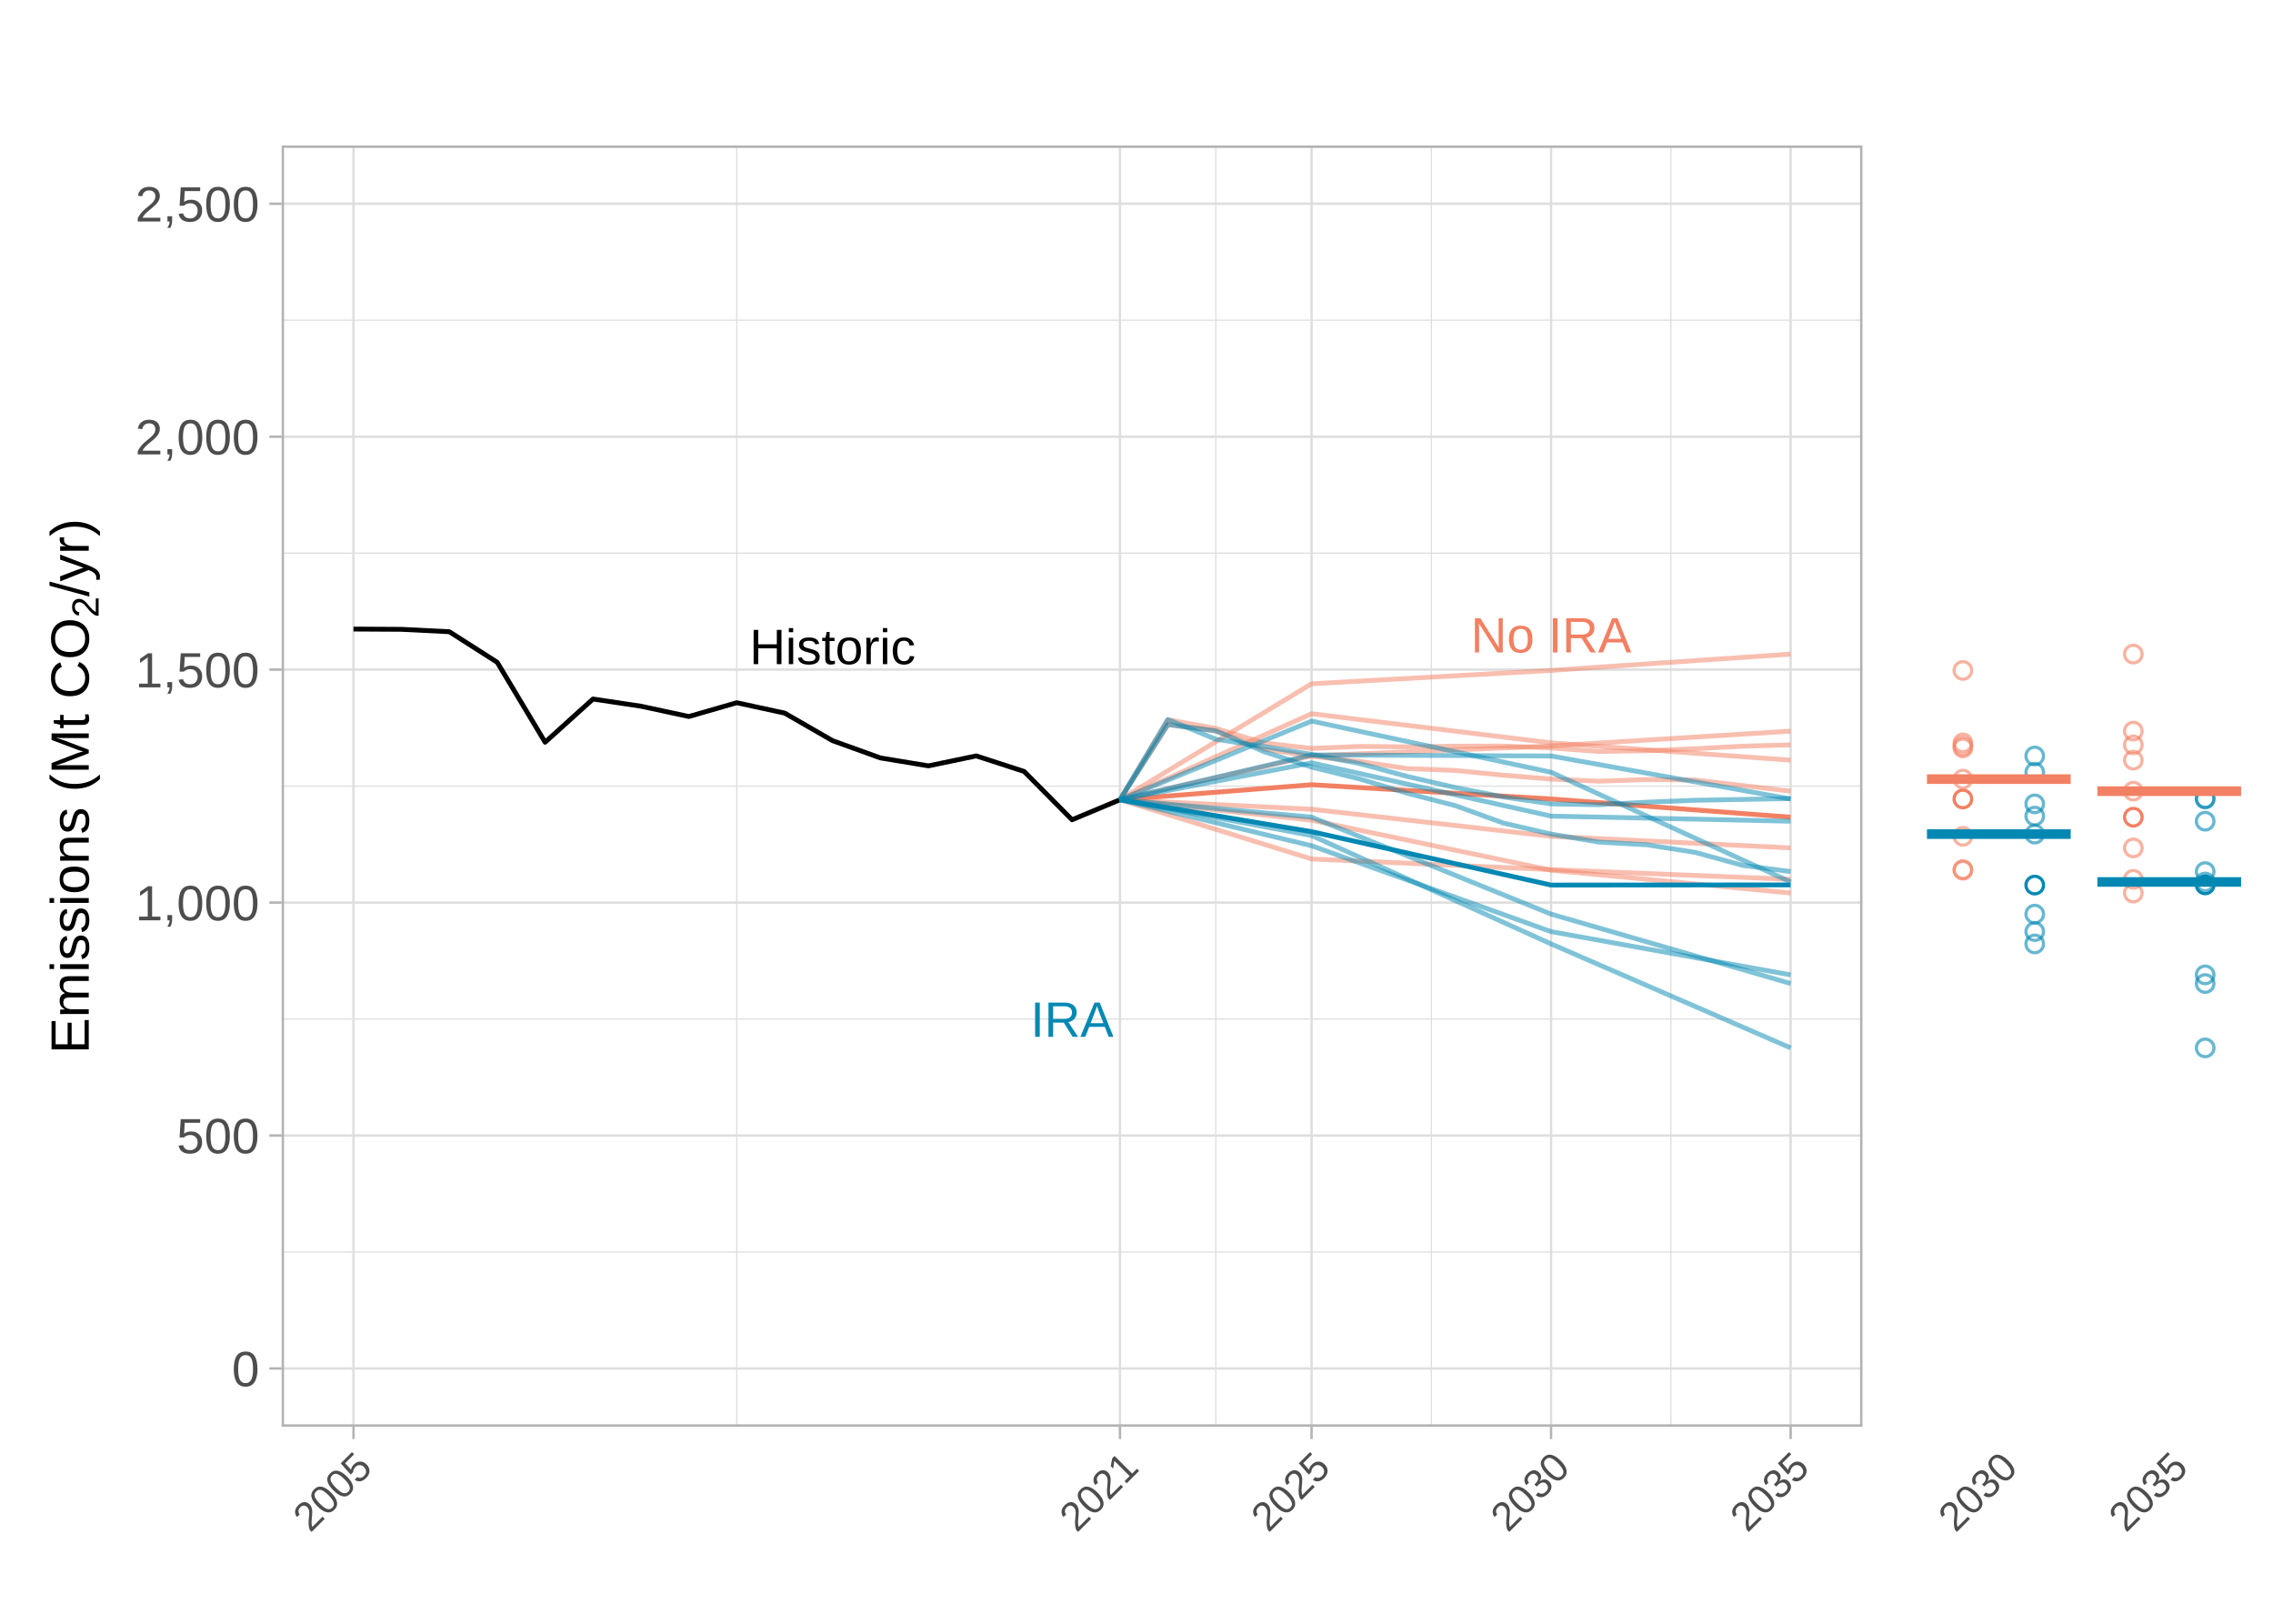
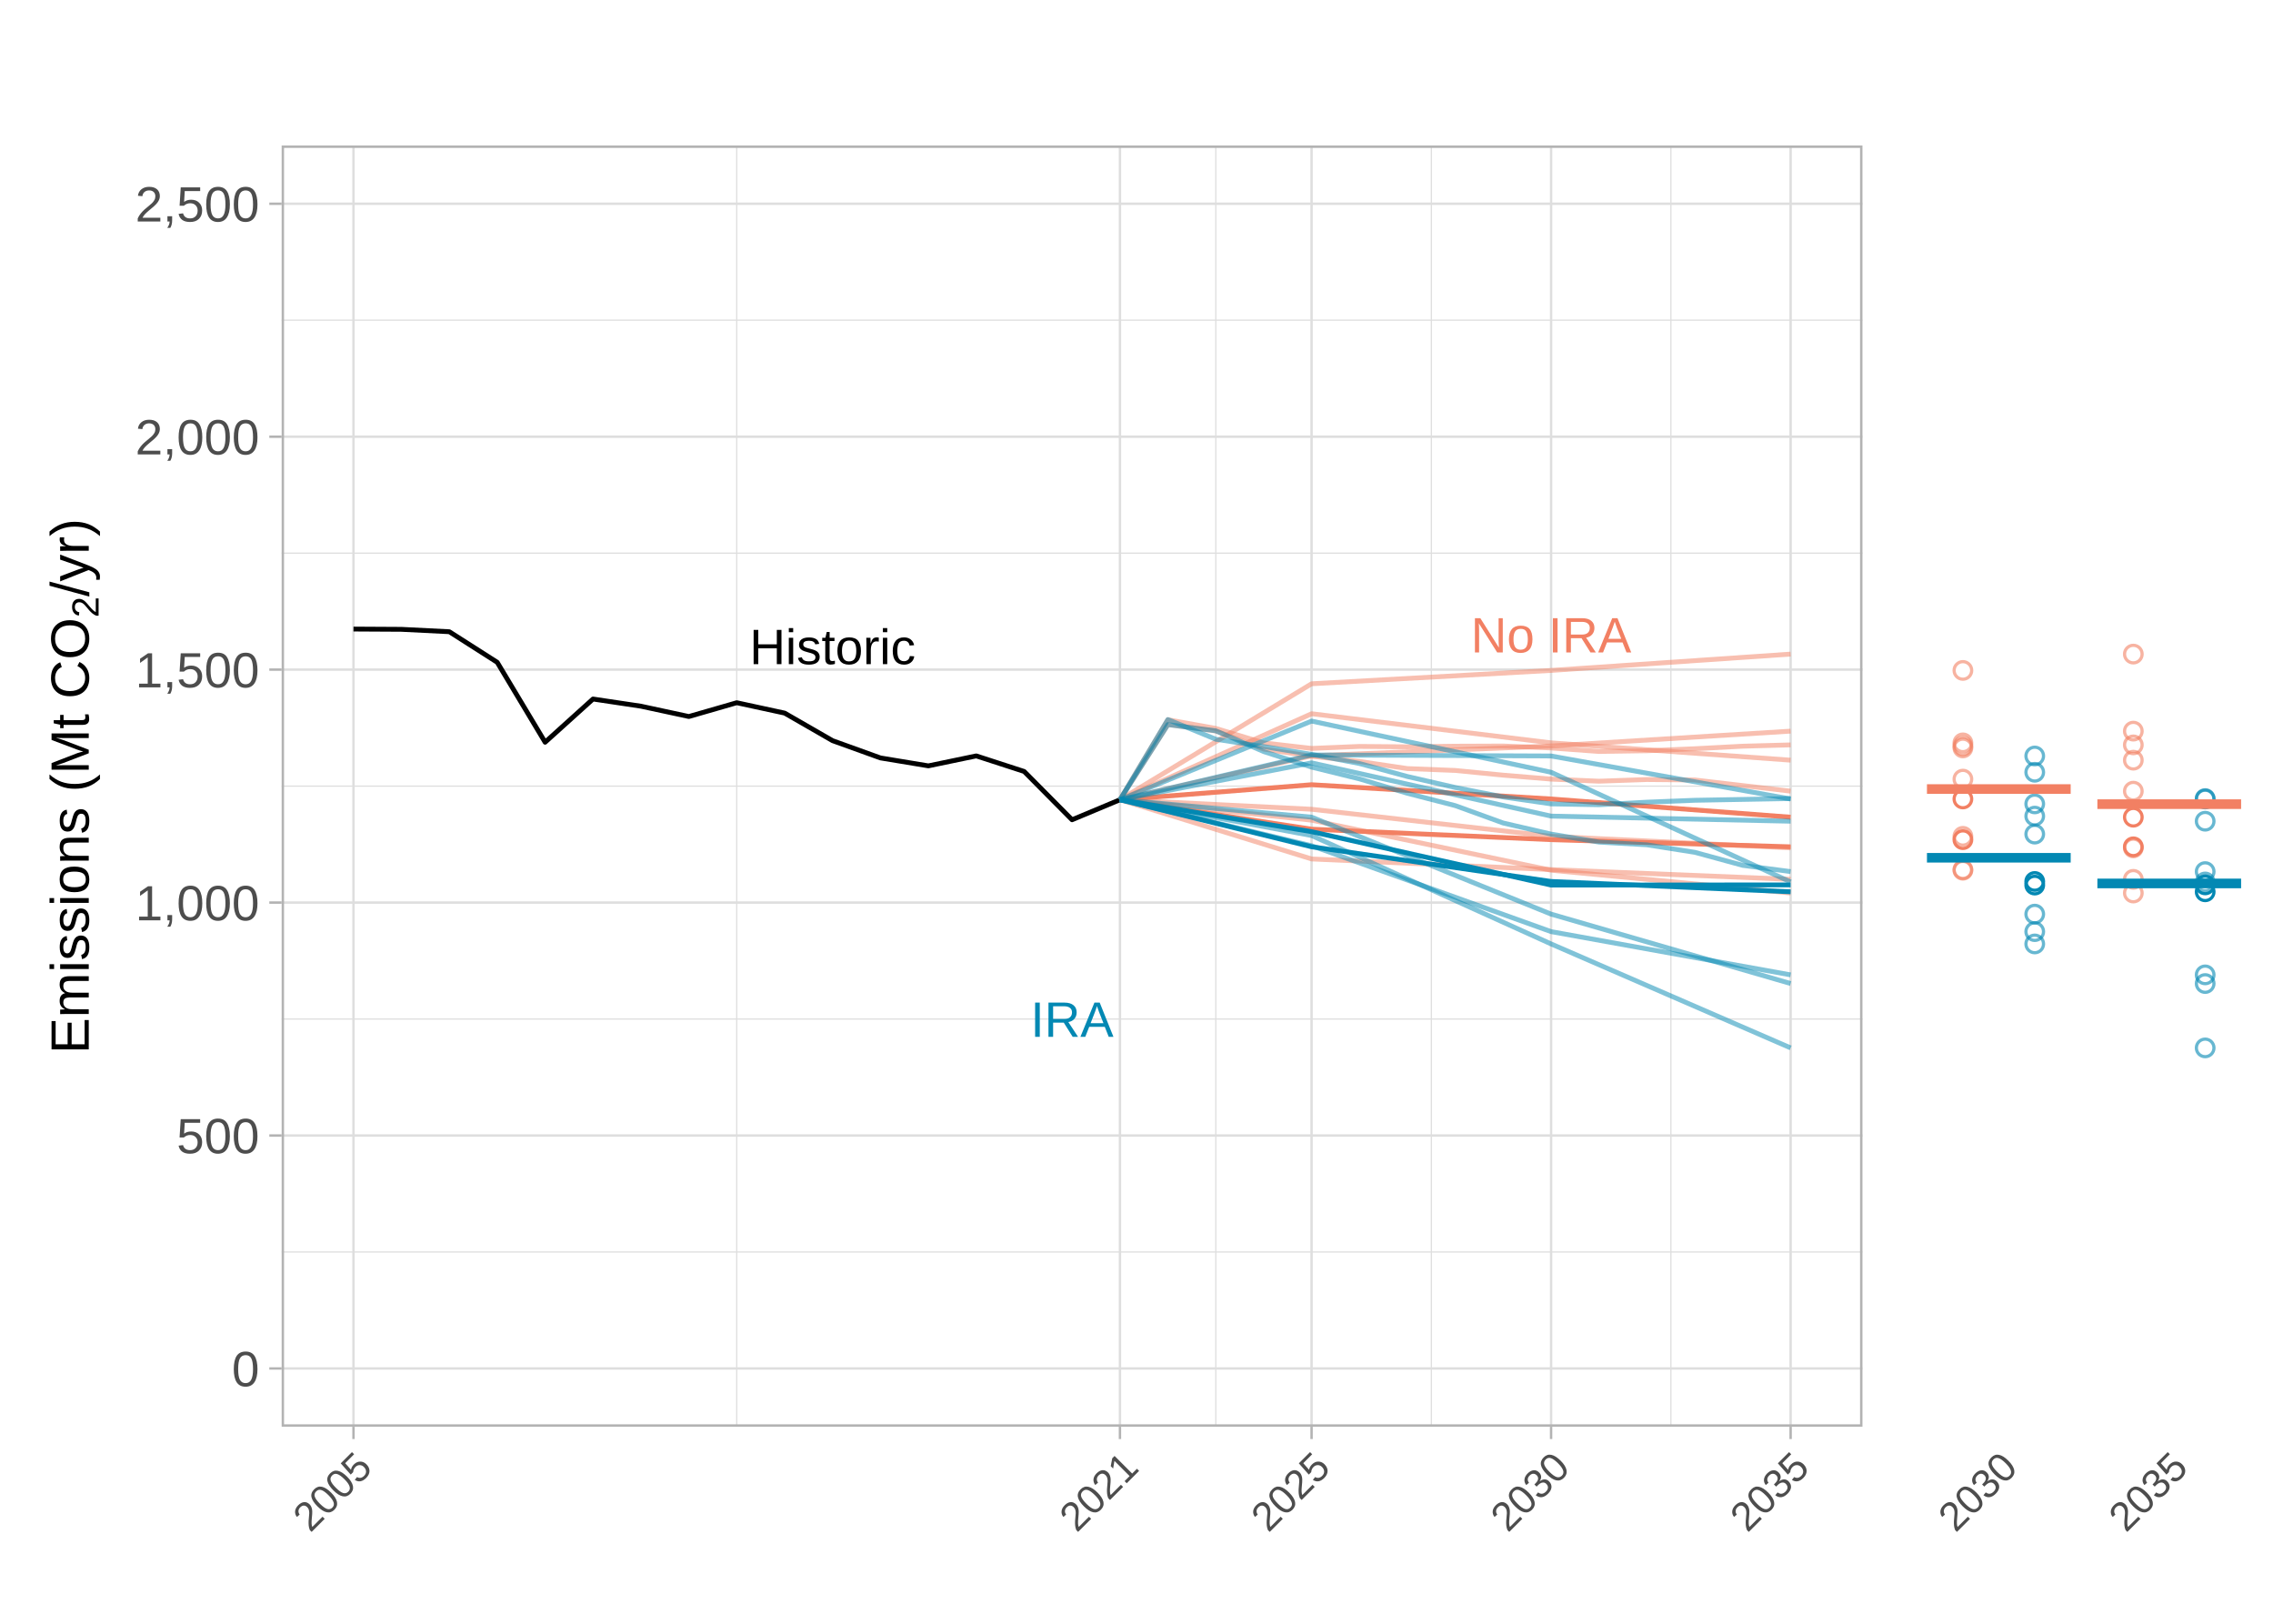
<svg xmlns="http://www.w3.org/2000/svg" class="svglite" width="504.00pt" height="360.00pt" viewBox="0 0 504.00 360.00">
  <defs>
    <style type="text/css">
    .svglite line, .svglite polyline, .svglite polygon, .svglite path, .svglite rect, .svglite circle {
      fill: none;
      stroke: #000000;
      stroke-linecap: round;
      stroke-linejoin: round;
      stroke-miterlimit: 10.00;
    }
    .svglite text {
      white-space: pre;
    }
  </style>
  </defs>
  <rect width="100%" height="100%" style="stroke: none; fill: #FFFFFF;" />
  <defs>
    <clipPath id="cpMC4wMHw1MDQuMDB8MC4wMHwzNjAuMDA=">
      <rect x="0.00" y="0.00" width="504.00" height="360.00" />
    </clipPath>
  </defs>
  <g clip-path="url(#cpMC4wMHw1MDQuMDB8MC4wMHwzNjAuMDA=)">
    <rect x="0" y="0.00" width="504.00" height="360.00" style="stroke-width: 1.07; stroke: #FFFFFF; fill: #FFFFFF;" />
  </g>
  <defs>
    <clipPath id="cpNS40OHw0MjIuOTR8NS40OHwzNTQuNTI=">
      <rect x="5.48" y="5.48" width="417.46" height="349.04" />
    </clipPath>
  </defs>
  <g clip-path="url(#cpNS40OHw0MjIuOTR8NS40OHwzNTQuNTI=)">
    <rect x="5.48" y="5.48" width="417.46" height="349.04" style="stroke-width: 1.07; stroke: #FFFFFF; fill: #FFFFFF;" />
  </g>
  <g clip-path="url(#cpMC4wMHw1MDQuMDB8MC4wMHwzNjAuMDA=)">
</g>
  <defs>
    <clipPath id="cpNjIuNDV8NDEyLjk3fDMyLjI2fDMxNi4zMg==">
      <rect x="62.45" y="32.26" width="350.52" height="284.06" />
    </clipPath>
  </defs>
  <g clip-path="url(#cpNjIuNDV8NDEyLjk3fDMyLjI2fDMxNi4zMg==)">
    <rect x="62.45" y="32.26" width="350.52" height="284.06" style="stroke-width: 1.07; stroke: none; fill: #FFFFFF;" />
    <polyline points="62.45,277.58 412.97,277.58 " style="stroke-width: 0.27; stroke: #DEDEDE; stroke-linecap: butt;" />
    <polyline points="62.45,225.93 412.97,225.93 " style="stroke-width: 0.27; stroke: #DEDEDE; stroke-linecap: butt;" />
    <polyline points="62.45,174.29 412.97,174.29 " style="stroke-width: 0.27; stroke: #DEDEDE; stroke-linecap: butt;" />
    <polyline points="62.45,122.64 412.97,122.64 " style="stroke-width: 0.27; stroke: #DEDEDE; stroke-linecap: butt;" />
    <polyline points="62.45,70.99 412.97,70.99 " style="stroke-width: 0.27; stroke: #DEDEDE; stroke-linecap: butt;" />
    <polyline points="163.36,316.32 163.36,32.26 " style="stroke-width: 0.27; stroke: #DEDEDE; stroke-linecap: butt;" />
    <polyline points="269.58,316.32 269.58,32.26 " style="stroke-width: 0.27; stroke: #DEDEDE; stroke-linecap: butt;" />
    <polyline points="317.38,316.32 317.38,32.26 " style="stroke-width: 0.27; stroke: #DEDEDE; stroke-linecap: butt;" />
    <polyline points="370.49,316.32 370.49,32.26 " style="stroke-width: 0.27; stroke: #DEDEDE; stroke-linecap: butt;" />
    <polyline points="62.45,303.40 412.97,303.40 " style="stroke-width: 0.53; stroke: #DEDEDE; stroke-linecap: butt;" />
    <polyline points="62.45,251.76 412.97,251.76 " style="stroke-width: 0.53; stroke: #DEDEDE; stroke-linecap: butt;" />
    <polyline points="62.45,200.11 412.97,200.11 " style="stroke-width: 0.53; stroke: #DEDEDE; stroke-linecap: butt;" />
    <polyline points="62.45,148.46 412.97,148.46 " style="stroke-width: 0.53; stroke: #DEDEDE; stroke-linecap: butt;" />
    <polyline points="62.45,96.82 412.97,96.82 " style="stroke-width: 0.53; stroke: #DEDEDE; stroke-linecap: butt;" />
    <polyline points="62.45,45.17 412.97,45.17 " style="stroke-width: 0.53; stroke: #DEDEDE; stroke-linecap: butt;" />
    <polyline points="78.38,316.32 78.38,32.26 " style="stroke-width: 0.53; stroke: #DEDEDE; stroke-linecap: butt;" />
    <polyline points="248.33,316.32 248.33,32.26 " style="stroke-width: 0.53; stroke: #DEDEDE; stroke-linecap: butt;" />
    <polyline points="290.82,316.32 290.82,32.26 " style="stroke-width: 0.53; stroke: #DEDEDE; stroke-linecap: butt;" />
    <polyline points="343.93,316.32 343.93,32.26 " style="stroke-width: 0.53; stroke: #DEDEDE; stroke-linecap: butt;" />
    <polyline points="397.04,316.32 397.04,32.26 " style="stroke-width: 0.53; stroke: #DEDEDE; stroke-linecap: butt;" />
    <polyline points="78.38,139.47 89.00,139.53 99.63,140.06 110.25,146.84 120.87,164.56 131.49,154.98 142.11,156.57 152.74,158.86 163.36,155.80 173.98,158.10 184.60,164.21 195.22,168.04 205.85,169.80 216.47,167.59 227.09,171.04 237.71,181.75 248.33,177.31 " style="stroke-width: 1.07; stroke-linecap: butt;" />
    <polyline points="248.33,177.31 290.82,173.98 343.93,177.14 397.04,181.18 " style="stroke-width: 1.07; stroke: #F28063; stroke-linecap: butt;" />
    <polyline points="248.33,177.31 290.82,179.42 343.93,185.42 397.04,187.99 " style="stroke-width: 1.07; stroke: #F28063; stroke-opacity: 0.50; stroke-linecap: butt;" />
    <polyline points="248.33,177.31 290.82,151.60 343.93,148.64 397.04,145.02 " style="stroke-width: 1.07; stroke: #F28063; stroke-opacity: 0.50; stroke-linecap: butt;" />
+     <polyline points="248.33,177.31 290.82,183.84 343.93,186.16 397.04,187.75 " style="stroke-width: 1.07; stroke: #F28063; stroke-linecap: butt;" />
    <polyline points="248.33,177.31 290.82,167.56 343.93,165.39 397.04,162.10 " style="stroke-width: 1.07; stroke: #F28063; stroke-opacity: 0.50; stroke-linecap: butt;" />
    <polyline points="248.33,177.31 290.82,190.44 343.93,192.80 397.04,194.96 " style="stroke-width: 1.07; stroke: #F28063; stroke-opacity: 0.50; stroke-linecap: butt;" />
    <polyline points="248.33,177.31 258.96,160.64 269.58,162.07 280.20,166.07 290.82,167.67 301.44,168.82 312.06,170.40 322.69,170.82 333.31,171.86 343.93,172.74 354.55,173.20 365.17,172.83 375.80,172.93 386.42,174.17 397.04,175.41 " style="stroke-width: 1.07; stroke: #F28063; stroke-opacity: 0.50; stroke-linecap: butt;" />
    <polyline points="248.33,177.31 290.82,158.24 343.93,164.70 397.04,168.54 " style="stroke-width: 1.07; stroke: #F28063; stroke-opacity: 0.50; stroke-linecap: butt;" />
    <polyline points="248.33,177.31 290.82,181.84 343.93,192.94 397.04,197.99 " style="stroke-width: 1.07; stroke: #F28063; stroke-opacity: 0.50; stroke-linecap: butt;" />
    <polyline points="248.33,177.31 258.96,159.57 269.58,161.50 280.20,164.71 290.82,165.93 301.44,165.49 312.06,165.58 322.69,165.44 333.31,165.40 343.93,165.83 354.55,166.61 365.17,166.45 375.80,166.00 386.42,165.44 397.04,165.15 " style="stroke-width: 1.07; stroke: #F28063; stroke-opacity: 0.50; stroke-linecap: butt;" />
    <polyline points="248.33,177.31 290.82,184.39 343.93,196.23 397.04,196.19 " style="stroke-width: 1.07; stroke: #0388B3; stroke-linecap: butt;" />
    <polyline points="248.33,177.31 290.82,181.17 343.93,202.67 397.04,218.06 " style="stroke-width: 1.07; stroke: #0388B3; stroke-opacity: 0.50; stroke-linecap: butt;" />
    <polyline points="248.33,177.31 290.82,169.13 343.93,180.94 397.04,182.07 " style="stroke-width: 1.07; stroke: #0388B3; stroke-opacity: 0.50; stroke-linecap: butt;" />
+     <polyline points="248.33,177.31 290.82,187.74 343.93,195.43 397.04,197.72 " style="stroke-width: 1.07; stroke: #0388B3; stroke-linecap: butt;" />
    <polyline points="248.33,177.31 290.82,167.38 343.93,167.61 397.04,177.15 " style="stroke-width: 1.07; stroke: #0388B3; stroke-opacity: 0.50; stroke-linecap: butt;" />
    <polyline points="248.33,177.31 290.82,187.51 343.93,206.55 397.04,216.14 " style="stroke-width: 1.07; stroke: #0388B3; stroke-opacity: 0.50; stroke-linecap: butt;" />
    <polyline points="248.33,177.31 258.96,160.66 269.58,162.03 280.20,166.63 290.82,170.08 301.44,172.69 312.06,175.88 322.69,178.62 333.31,182.47 343.93,184.93 354.55,186.70 365.17,187.30 375.80,188.97 386.42,191.86 397.04,193.24 " style="stroke-width: 1.07; stroke: #0388B3; stroke-opacity: 0.50; stroke-linecap: butt;" />
    <polyline points="248.33,177.31 290.82,159.87 343.93,171.22 397.04,195.54 " style="stroke-width: 1.07; stroke: #0388B3; stroke-opacity: 0.50; stroke-linecap: butt;" />
    <polyline points="248.33,177.31 290.82,185.25 343.93,209.28 397.04,232.33 " style="stroke-width: 1.07; stroke: #0388B3; stroke-opacity: 0.50; stroke-linecap: butt;" />
    <polyline points="248.33,177.31 258.96,159.53 269.58,163.90 280.20,165.52 290.82,167.26 301.44,169.28 312.06,172.16 322.69,174.60 333.31,176.69 343.93,178.23 354.55,178.42 365.17,177.85 375.80,177.43 386.42,177.24 397.04,177.05 " style="stroke-width: 1.07; stroke: #0388B3; stroke-opacity: 0.50; stroke-linecap: butt;" />
    <text x="184.60" y="147.25" text-anchor="middle" style="font-size: 11.04px; font-family: &quot;Arial&quot;;" textLength="36.76px" lengthAdjust="spacingAndGlyphs">Historic</text>
    <text x="343.93" y="144.66" text-anchor="middle" style="font-size: 11.04px;fill: #F28063; font-family: &quot;Arial&quot;;" textLength="35.55px" lengthAdjust="spacingAndGlyphs">No IRA</text>
    <text x="237.71" y="229.88" text-anchor="middle" style="font-size: 11.04px;fill: #0388B3; font-family: &quot;Arial&quot;;" textLength="18.39px" lengthAdjust="spacingAndGlyphs">IRA</text>
    <rect x="62.45" y="32.26" width="350.52" height="284.06" style="stroke-width: 1.07; stroke: #B3B3B3;" />
  </g>
  <g clip-path="url(#cpMC4wMHw1MDQuMDB8MC4wMHwzNjAuMDA=)">
    <text x="57.52" y="307.34" text-anchor="end" style="font-size: 11.00px;fill: #4D4D4D; font-family: &quot;Arial&quot;;" textLength="6.12px" lengthAdjust="spacingAndGlyphs">0</text>
    <text x="57.52" y="255.69" text-anchor="end" style="font-size: 11.00px;fill: #4D4D4D; font-family: &quot;Arial&quot;;" textLength="18.36px" lengthAdjust="spacingAndGlyphs">500</text>
    <text x="57.52" y="204.05" text-anchor="end" style="font-size: 11.00px;fill: #4D4D4D; font-family: &quot;Arial&quot;;" textLength="27.54px" lengthAdjust="spacingAndGlyphs">1,000</text>
    <text x="57.52" y="152.40" text-anchor="end" style="font-size: 11.00px;fill: #4D4D4D; font-family: &quot;Arial&quot;;" textLength="27.54px" lengthAdjust="spacingAndGlyphs">1,500</text>
    <text x="57.52" y="100.75" text-anchor="end" style="font-size: 11.00px;fill: #4D4D4D; font-family: &quot;Arial&quot;;" textLength="27.54px" lengthAdjust="spacingAndGlyphs">2,000</text>
    <text x="57.52" y="49.11" text-anchor="end" style="font-size: 11.00px;fill: #4D4D4D; font-family: &quot;Arial&quot;;" textLength="27.54px" lengthAdjust="spacingAndGlyphs">2,500</text>
    <polyline points="59.71,303.40 62.45,303.40 " style="stroke-width: 0.53; stroke: #B3B3B3; stroke-linecap: butt;" />
    <polyline points="59.71,251.76 62.45,251.76 " style="stroke-width: 0.53; stroke: #B3B3B3; stroke-linecap: butt;" />
    <polyline points="59.71,200.11 62.45,200.11 " style="stroke-width: 0.53; stroke: #B3B3B3; stroke-linecap: butt;" />
    <polyline points="59.71,148.46 62.45,148.46 " style="stroke-width: 0.53; stroke: #B3B3B3; stroke-linecap: butt;" />
    <polyline points="59.71,96.82 62.45,96.82 " style="stroke-width: 0.53; stroke: #B3B3B3; stroke-linecap: butt;" />
    <polyline points="59.71,45.17 62.45,45.17 " style="stroke-width: 0.53; stroke: #B3B3B3; stroke-linecap: butt;" />
    <polyline points="78.38,319.05 78.38,316.32 " style="stroke-width: 0.53; stroke: #B3B3B3; stroke-linecap: butt;" />
    <polyline points="248.33,319.05 248.33,316.32 " style="stroke-width: 0.53; stroke: #B3B3B3; stroke-linecap: butt;" />
    <polyline points="290.82,319.05 290.82,316.32 " style="stroke-width: 0.53; stroke: #B3B3B3; stroke-linecap: butt;" />
    <polyline points="343.93,319.05 343.93,316.32 " style="stroke-width: 0.53; stroke: #B3B3B3; stroke-linecap: butt;" />
    <polyline points="397.04,319.05 397.04,316.32 " style="stroke-width: 0.53; stroke: #B3B3B3; stroke-linecap: butt;" />
    <text transform="translate(82.94,325.80) rotate(-45)" text-anchor="end" style="font-size: 9.00px;fill: #4D4D4D; font-family: &quot;Arial&quot;;" textLength="20.02px" lengthAdjust="spacingAndGlyphs">2005</text>
    <text transform="translate(252.89,325.80) rotate(-45)" text-anchor="end" style="font-size: 9.00px;fill: #4D4D4D; font-family: &quot;Arial&quot;;" textLength="20.02px" lengthAdjust="spacingAndGlyphs">2021</text>
    <text transform="translate(295.38,325.80) rotate(-45)" text-anchor="end" style="font-size: 9.00px;fill: #4D4D4D; font-family: &quot;Arial&quot;;" textLength="20.02px" lengthAdjust="spacingAndGlyphs">2025</text>
    <text transform="translate(348.49,325.80) rotate(-45)" text-anchor="end" style="font-size: 9.00px;fill: #4D4D4D; font-family: &quot;Arial&quot;;" textLength="20.02px" lengthAdjust="spacingAndGlyphs">2030</text>
    <text transform="translate(401.60,325.80) rotate(-45)" text-anchor="end" style="font-size: 9.00px;fill: #4D4D4D; font-family: &quot;Arial&quot;;" textLength="20.02px" lengthAdjust="spacingAndGlyphs">2035</text>
    <text transform="translate(19.68,233.64) rotate(-90)" style="font-size: 12.00px; font-family: &quot;Arial&quot;;" textLength="87.36px" lengthAdjust="spacingAndGlyphs">Emissions (Mt C</text>
    <text transform="translate(19.68,146.27) rotate(-90)" style="font-size: 12.00px; font-family: &quot;Arial&quot;;" textLength="9.34px" lengthAdjust="spacingAndGlyphs">O</text>
    <text transform="translate(21.86,136.93) rotate(-90)" style="font-size: 8.40px; font-family: &quot;Arial&quot;;" textLength="4.67px" lengthAdjust="spacingAndGlyphs">2</text>
    <text transform="translate(19.68,132.27) rotate(-90)" style="font-size: 12.00px; font-family: &quot;Arial&quot;;" textLength="17.33px" lengthAdjust="spacingAndGlyphs">/yr)</text>
  </g>
  <defs>
    <clipPath id="cpNDIyLjk0fDQ2MC43M3w1LjQ4fDM1NC41Mg==">
      <rect x="422.94" y="5.48" width="37.79" height="349.04" />
    </clipPath>
  </defs>
  <g clip-path="url(#cpNDIyLjk0fDQ2MC43M3w1LjQ4fDM1NC41Mg==)">
    <rect x="422.94" y="5.48" width="37.79" height="349.04" style="stroke-width: 1.07; stroke: #FFFFFF; fill: #FFFFFF;" />
  </g>
  <g clip-path="url(#cpMC4wMHw1MDQuMDB8MC4wMHwzNjAuMDA=)">
</g>
  <defs>
    <clipPath id="cpNDI1LjY4fDQ2MC43M3wzMi4yNnwzMTYuMzI=">
      <rect x="425.68" y="32.26" width="35.05" height="284.06" />
    </clipPath>
  </defs>
  <g clip-path="url(#cpNDI1LjY4fDQ2MC43M3wzMi4yNnwzMTYuMzI=)">
    <rect x="425.68" y="32.26" width="35.05" height="284.06" style="stroke-width: 1.07; stroke: none; fill: #FFFFFF;" />
    <circle cx="451.17" cy="178.23" r="1.95" style="stroke-width: 0.71; stroke: #0388B3; stroke-opacity: 0.60;" />
    <circle cx="435.24" cy="165.83" r="1.95" style="stroke-width: 0.71; stroke: #F28063; stroke-opacity: 0.60;" />
    <circle cx="451.17" cy="202.67" r="1.95" style="stroke-width: 0.71; stroke: #0388B3; stroke-opacity: 0.60;" />
    <circle cx="435.24" cy="185.42" r="1.95" style="stroke-width: 0.71; stroke: #F28063; stroke-opacity: 0.60;" />
    <circle cx="451.17" cy="180.94" r="1.95" style="stroke-width: 0.71; stroke: #0388B3; stroke-opacity: 0.60;" />
    <circle cx="435.24" cy="148.64" r="1.95" style="stroke-width: 0.71; stroke: #F28063; stroke-opacity: 0.60;" />
+     <circle cx="451.17" cy="195.43" r="1.95" style="stroke-width: 0.71; stroke: #0388B3;" />
+     <circle cx="435.24" cy="186.16" r="1.95" style="stroke-width: 0.71; stroke: #F28063;" />
    <circle cx="451.17" cy="167.61" r="1.95" style="stroke-width: 0.71; stroke: #0388B3; stroke-opacity: 0.60;" />
    <circle cx="435.24" cy="165.39" r="1.95" style="stroke-width: 0.71; stroke: #F28063; stroke-opacity: 0.60;" />
    <circle cx="451.17" cy="206.55" r="1.95" style="stroke-width: 0.71; stroke: #0388B3; stroke-opacity: 0.60;" />
    <circle cx="435.24" cy="192.80" r="1.95" style="stroke-width: 0.71; stroke: #F28063; stroke-opacity: 0.60;" />
    <circle cx="451.17" cy="184.93" r="1.95" style="stroke-width: 0.71; stroke: #0388B3; stroke-opacity: 0.60;" />
    <circle cx="435.24" cy="172.74" r="1.95" style="stroke-width: 0.71; stroke: #F28063; stroke-opacity: 0.60;" />
    <circle cx="451.17" cy="171.22" r="1.95" style="stroke-width: 0.71; stroke: #0388B3; stroke-opacity: 0.60;" />
    <circle cx="435.24" cy="164.70" r="1.95" style="stroke-width: 0.71; stroke: #F28063; stroke-opacity: 0.60;" />
    <circle cx="451.17" cy="209.28" r="1.95" style="stroke-width: 0.71; stroke: #0388B3; stroke-opacity: 0.60;" />
    <circle cx="435.24" cy="192.94" r="1.95" style="stroke-width: 0.71; stroke: #F28063; stroke-opacity: 0.60;" />
    <circle cx="451.17" cy="196.23" r="1.95" style="stroke-width: 0.71; stroke: #0388B3;" />
    <circle cx="435.24" cy="177.14" r="1.95" style="stroke-width: 0.71; stroke: #F28063;" />
-     <line x1="427.27" y1="172.74" x2="459.14" y2="172.74" style="stroke-width: 2.13; stroke: #F28063; stroke-linecap: butt;" />
-     <line x1="427.27" y1="184.93" x2="459.14" y2="184.93" style="stroke-width: 2.13; stroke: #0388B3; stroke-linecap: butt;" />
+     <line x1="427.27" y1="174.94" x2="459.14" y2="174.94" style="stroke-width: 2.13; stroke: #F28063; stroke-linecap: butt;" />
+     <line x1="427.27" y1="190.18" x2="459.14" y2="190.18" style="stroke-width: 2.13; stroke: #0388B3; stroke-linecap: butt;" />
  </g>
  <g clip-path="url(#cpMC4wMHw1MDQuMDB8MC4wMHwzNjAuMDA=)">
    <text transform="translate(447.76,325.80) rotate(-45)" text-anchor="end" style="font-size: 9.00px;fill: #4D4D4D; font-family: &quot;Arial&quot;;" textLength="20.02px" lengthAdjust="spacingAndGlyphs">2030</text>
  </g>
  <defs>
    <clipPath id="cpNDYwLjczfDQ5OC41Mnw1LjQ4fDM1NC41Mg==">
      <rect x="460.73" y="5.48" width="37.79" height="349.04" />
    </clipPath>
  </defs>
  <g clip-path="url(#cpNDYwLjczfDQ5OC41Mnw1LjQ4fDM1NC41Mg==)">
    <rect x="460.73" y="5.48" width="37.79" height="349.04" style="stroke-width: 1.07; stroke: #FFFFFF; fill: #FFFFFF;" />
  </g>
  <g clip-path="url(#cpMC4wMHw1MDQuMDB8MC4wMHwzNjAuMDA=)">
</g>
  <defs>
    <clipPath id="cpNDYzLjQ3fDQ5OC41MnwzMi4yNnwzMTYuMzI=">
      <rect x="463.47" y="32.26" width="35.05" height="284.06" />
    </clipPath>
  </defs>
  <g clip-path="url(#cpNDYzLjQ3fDQ5OC41MnwzMi4yNnwzMTYuMzI=)">
    <rect x="463.47" y="32.26" width="35.05" height="284.06" style="stroke-width: 1.07; stroke: none; fill: #FFFFFF;" />
    <circle cx="488.96" cy="177.05" r="1.95" style="stroke-width: 0.71; stroke: #0388B3; stroke-opacity: 0.60;" />
    <circle cx="473.03" cy="165.15" r="1.95" style="stroke-width: 0.71; stroke: #F28063; stroke-opacity: 0.60;" />
    <circle cx="488.96" cy="218.06" r="1.95" style="stroke-width: 0.71; stroke: #0388B3; stroke-opacity: 0.60;" />
    <circle cx="473.03" cy="187.99" r="1.95" style="stroke-width: 0.71; stroke: #F28063; stroke-opacity: 0.60;" />
    <circle cx="488.96" cy="182.07" r="1.95" style="stroke-width: 0.71; stroke: #0388B3; stroke-opacity: 0.60;" />
    <circle cx="473.03" cy="145.02" r="1.95" style="stroke-width: 0.71; stroke: #F28063; stroke-opacity: 0.60;" />
+     <circle cx="488.96" cy="197.72" r="1.95" style="stroke-width: 0.71; stroke: #0388B3;" />
+     <circle cx="473.03" cy="187.75" r="1.95" style="stroke-width: 0.71; stroke: #F28063;" />
    <circle cx="488.96" cy="177.15" r="1.95" style="stroke-width: 0.71; stroke: #0388B3; stroke-opacity: 0.60;" />
    <circle cx="473.03" cy="162.10" r="1.95" style="stroke-width: 0.71; stroke: #F28063; stroke-opacity: 0.60;" />
    <circle cx="488.96" cy="216.14" r="1.95" style="stroke-width: 0.71; stroke: #0388B3; stroke-opacity: 0.60;" />
    <circle cx="473.03" cy="194.96" r="1.95" style="stroke-width: 0.71; stroke: #F28063; stroke-opacity: 0.60;" />
    <circle cx="488.96" cy="193.24" r="1.95" style="stroke-width: 0.71; stroke: #0388B3; stroke-opacity: 0.60;" />
    <circle cx="473.03" cy="175.41" r="1.95" style="stroke-width: 0.71; stroke: #F28063; stroke-opacity: 0.60;" />
    <circle cx="488.96" cy="195.54" r="1.95" style="stroke-width: 0.71; stroke: #0388B3; stroke-opacity: 0.60;" />
    <circle cx="473.03" cy="168.54" r="1.95" style="stroke-width: 0.71; stroke: #F28063; stroke-opacity: 0.60;" />
    <circle cx="488.96" cy="232.33" r="1.95" style="stroke-width: 0.71; stroke: #0388B3; stroke-opacity: 0.60;" />
    <circle cx="473.03" cy="197.99" r="1.95" style="stroke-width: 0.71; stroke: #F28063; stroke-opacity: 0.60;" />
    <circle cx="488.96" cy="196.19" r="1.95" style="stroke-width: 0.71; stroke: #0388B3;" />
    <circle cx="473.03" cy="181.18" r="1.95" style="stroke-width: 0.71; stroke: #F28063;" />
-     <line x1="465.06" y1="175.41" x2="496.93" y2="175.41" style="stroke-width: 2.13; stroke: #F28063; stroke-linecap: butt;" />
-     <line x1="465.06" y1="195.54" x2="496.93" y2="195.54" style="stroke-width: 2.13; stroke: #0388B3; stroke-linecap: butt;" />
+     <line x1="465.06" y1="178.29" x2="496.93" y2="178.29" style="stroke-width: 2.13; stroke: #F28063; stroke-linecap: butt;" />
+     <line x1="465.06" y1="195.87" x2="496.93" y2="195.87" style="stroke-width: 2.13; stroke: #0388B3; stroke-linecap: butt;" />
  </g>
  <g clip-path="url(#cpMC4wMHw1MDQuMDB8MC4wMHwzNjAuMDA=)">
    <text transform="translate(485.55,325.80) rotate(-45)" text-anchor="end" style="font-size: 9.00px;fill: #4D4D4D; font-family: &quot;Arial&quot;;" textLength="20.02px" lengthAdjust="spacingAndGlyphs">2035</text>
  </g>
</svg>
